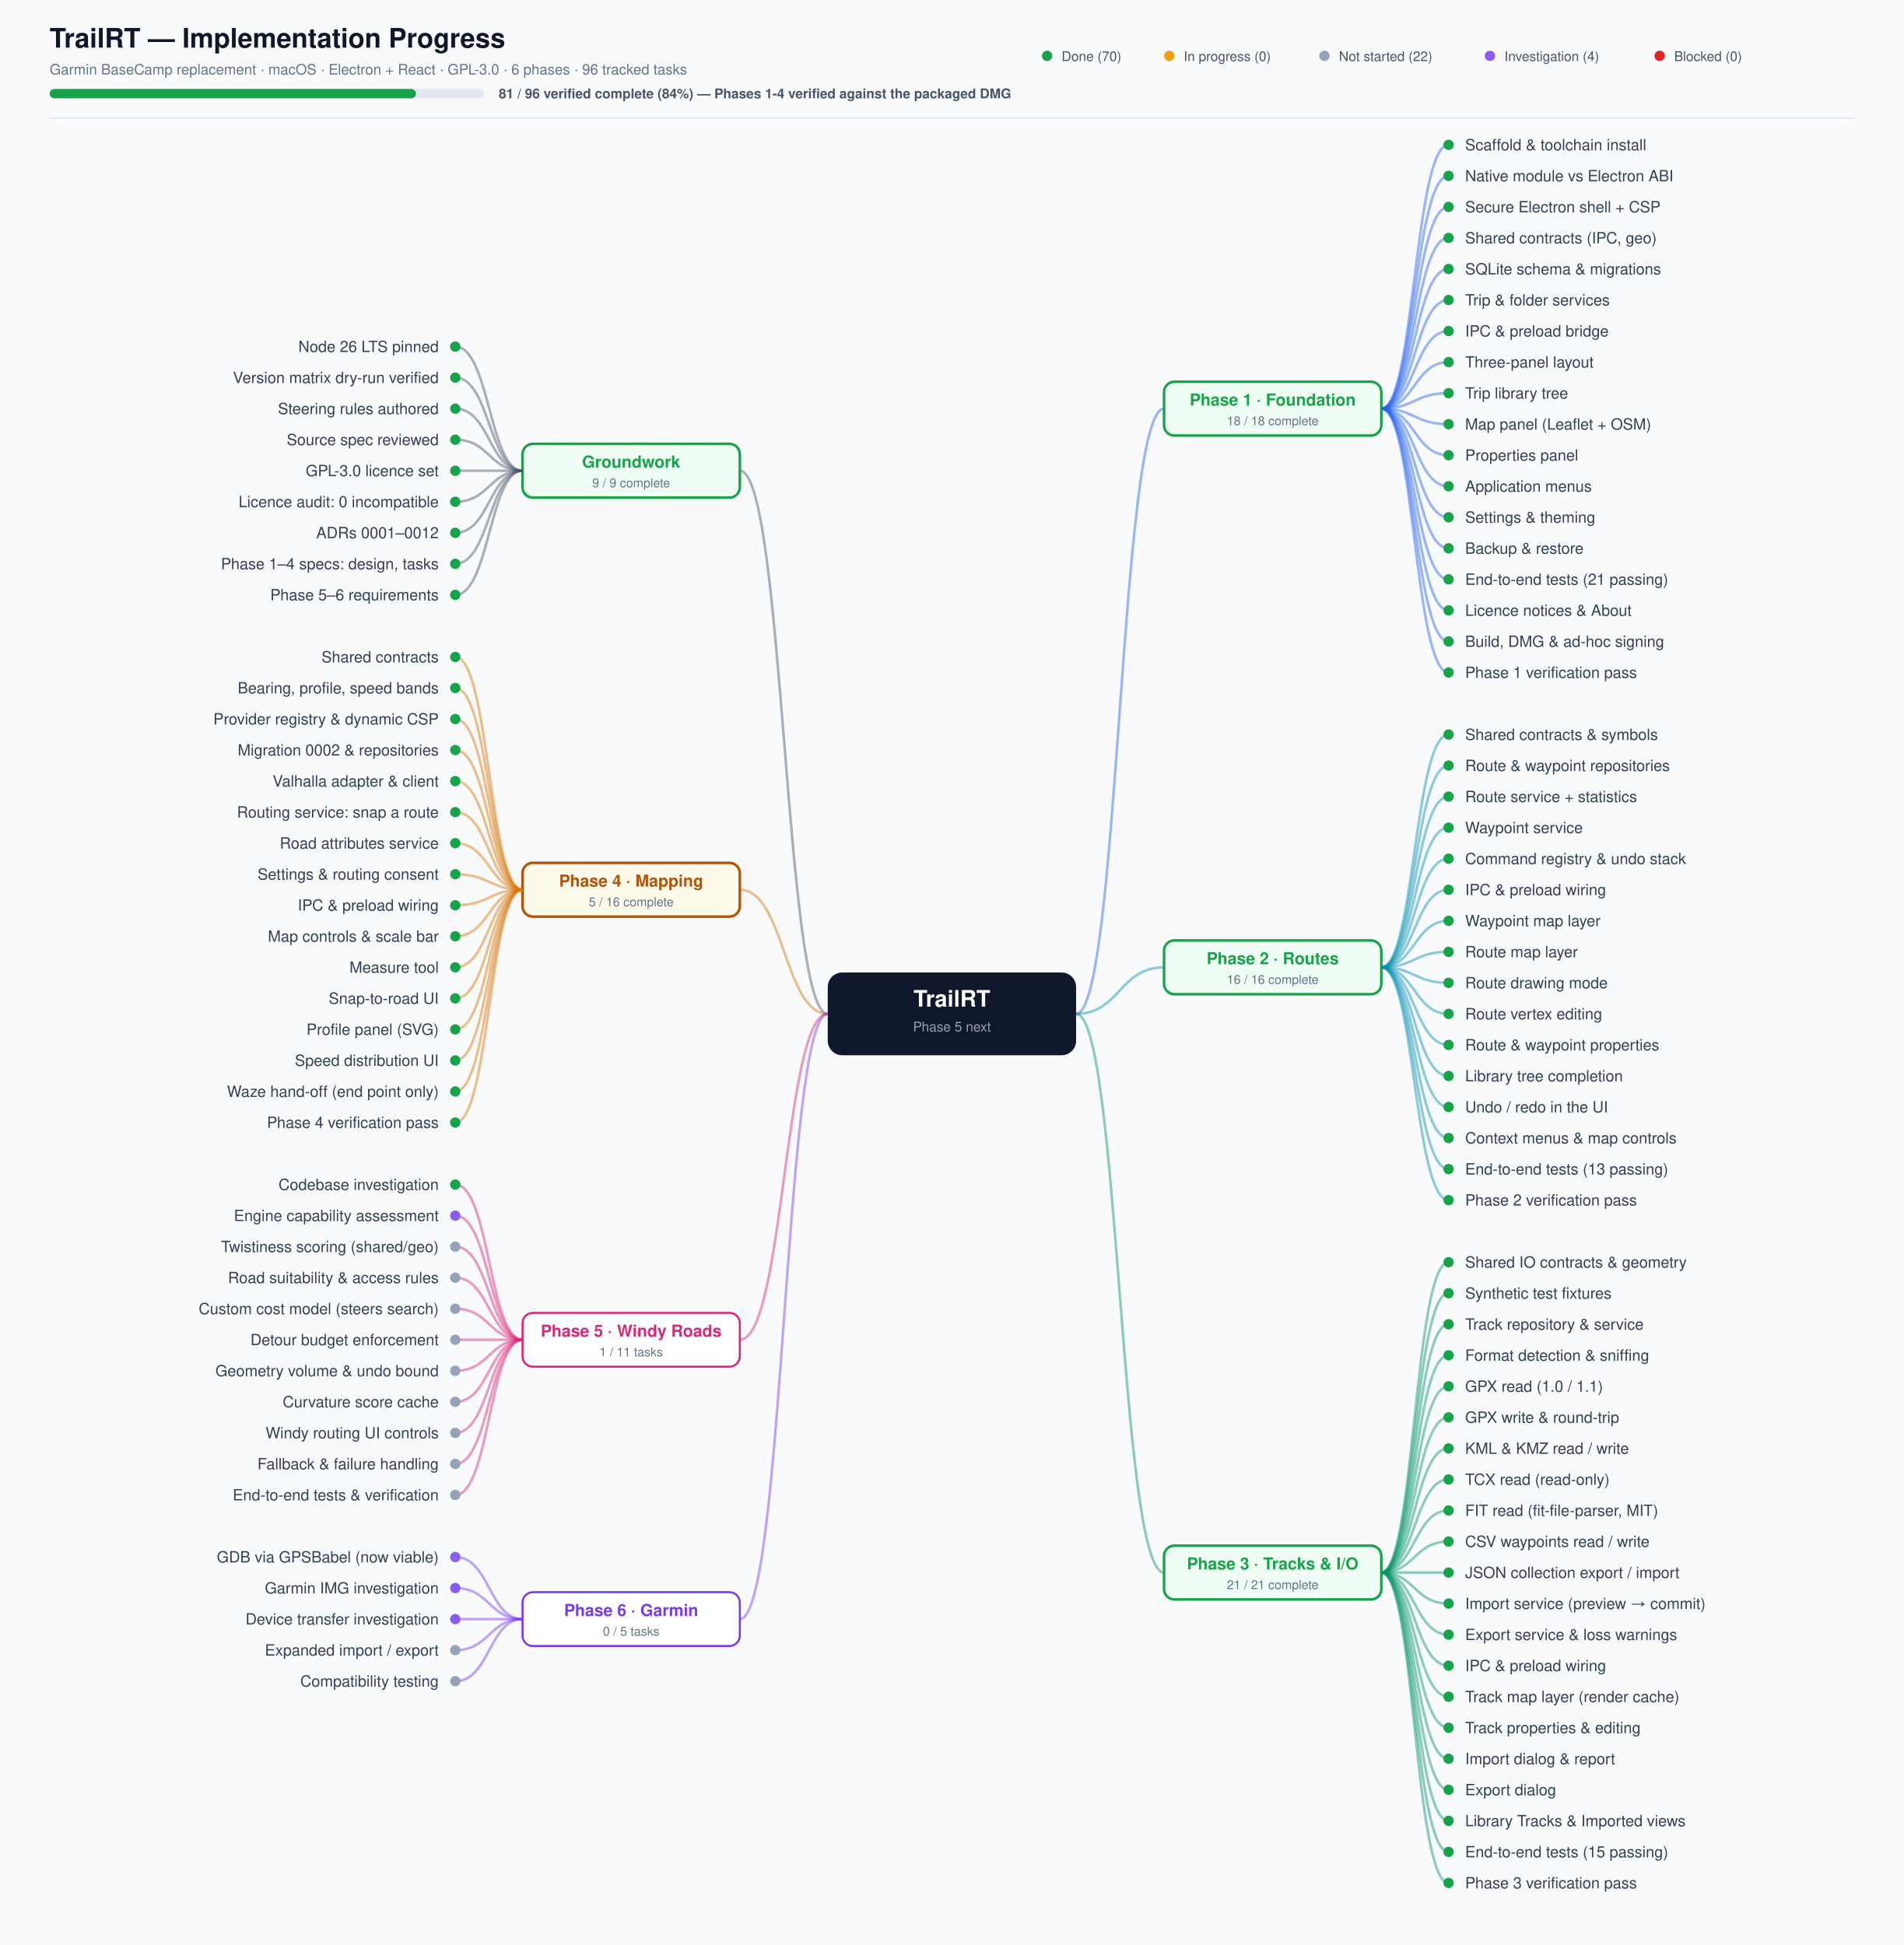
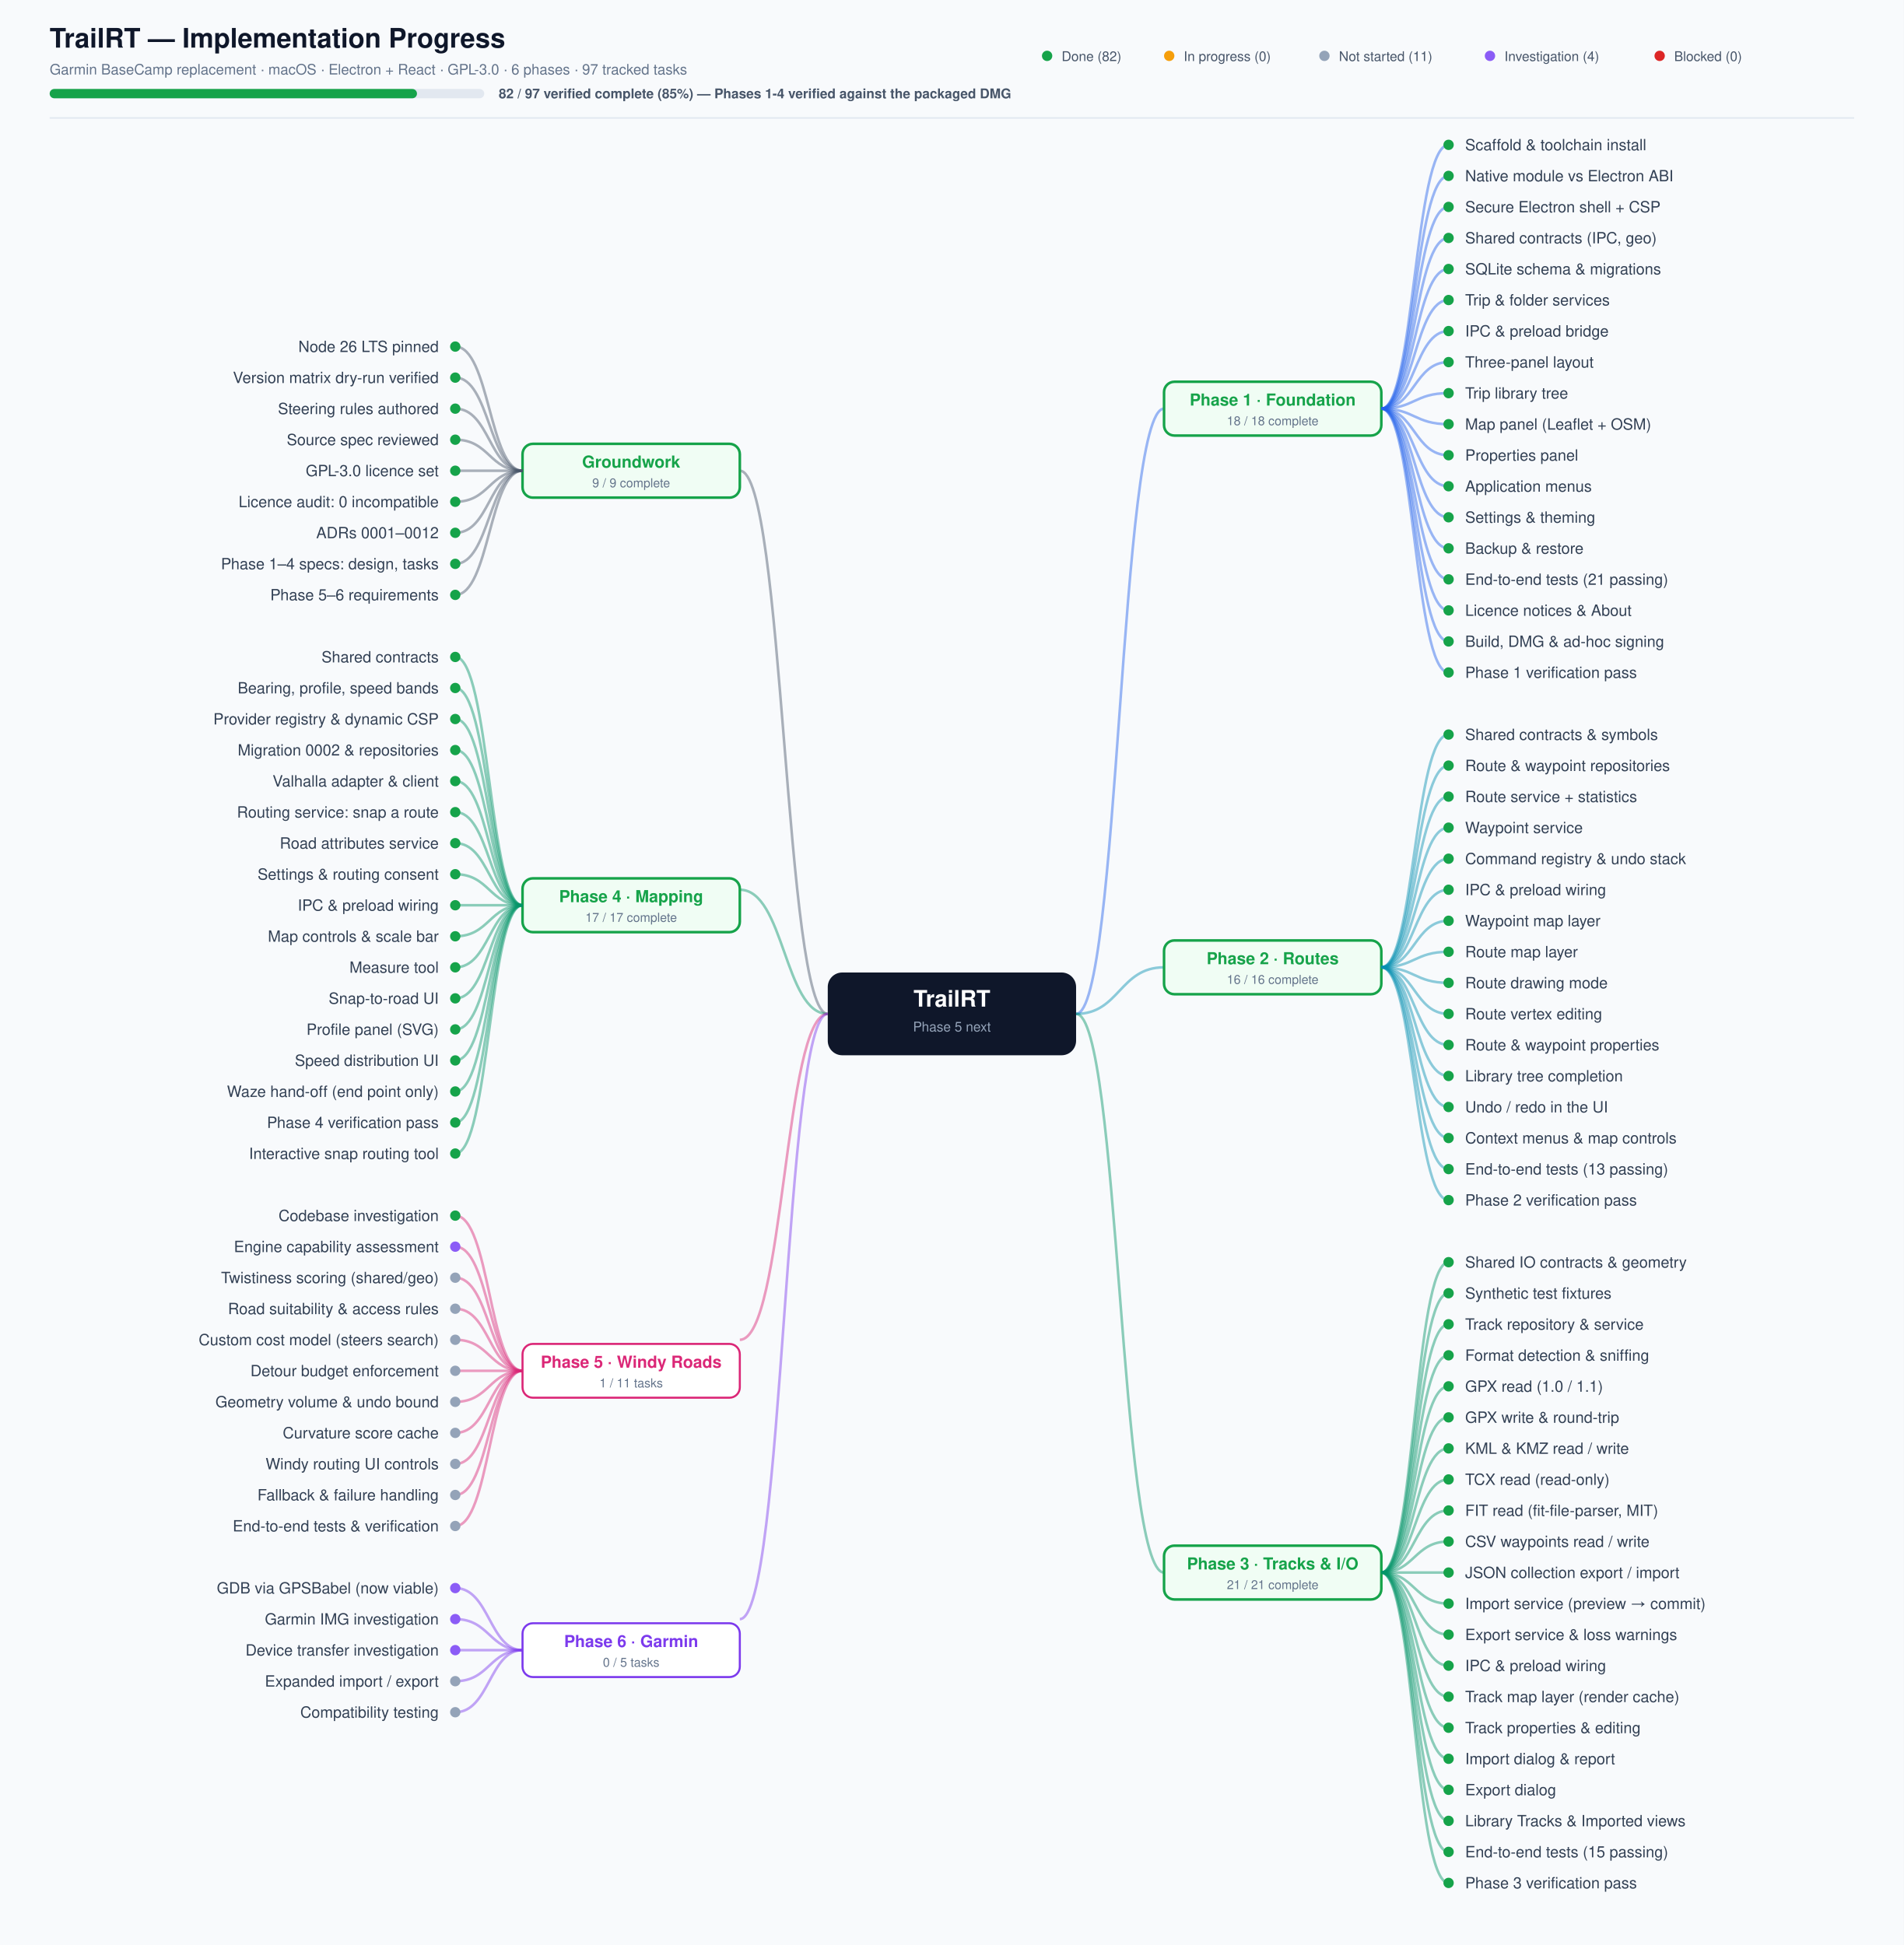
<svg xmlns="http://www.w3.org/2000/svg" width="1840" height="1880" viewBox="0 0 1840 1880" font-family="-apple-system, BlinkMacSystemFont, 'Segoe UI', Helvetica, Arial, sans-serif">
  <style>
    .leaf      { font-size: 15px; fill: #334155; }
    .lr        { text-anchor: start; }
    .ll        { text-anchor: end; }
    .phase     { font-size: 16px; font-weight: 600; text-anchor: middle; }
    .count     { font-size: 12px; fill: #64748b; text-anchor: middle; }
    .link      { fill: none; stroke-width: 2.5; stroke-opacity: 0.45; }
    .legend    { font-size: 13px; fill: #475569; }
    .hdr       { font-size: 26px; font-weight: 700; fill: #0f172a; }
    .sub       { font-size: 14px; fill: #64748b; }
    .pct       { font-size: 13px; font-weight: 600; fill: #475569; }
  </style>
  <rect width="1840" height="1880" fill="#f8fafc" />
  <text class="hdr" x="48" y="46">TrailRT — Implementation Progress</text>
-   <text class="sub" x="48" y="72">Garmin BaseCamp replacement · macOS · Electron + React · GPL-3.0 · 6 phases · 96 tracked tasks</text>
+   <text class="sub" x="48" y="72">Garmin BaseCamp replacement · macOS · Electron + React · GPL-3.0 · 6 phases · 97 tracked tasks</text>
  <rect x="48" y="86" width="420" height="9" rx="4.5" fill="#e2e8f0" />
-   <rect x="48" y="86" width="354" height="9" rx="4.5" fill="#16a34a" />
-   <text class="pct" x="482" y="95">81 / 96 verified complete (84%) — Phases 1-4 verified against the packaged DMG</text>
+   <rect x="48" y="86" width="355" height="9" rx="4.5" fill="#16a34a" />
+   <text class="pct" x="482" y="95">82 / 97 verified complete (85%) — Phases 1-4 verified against the packaged DMG</text>
  <g class="legend">
    <circle cx="1012" cy="54" r="5" fill="#16a34a" />
-     <text x="1026" y="59">Done (70)</text>
+     <text x="1026" y="59">Done (82)</text>
    <circle cx="1130" cy="54" r="5" fill="#f59e0b" />
    <text x="1144" y="59">In progress (0)</text>
    <circle cx="1280" cy="54" r="5" fill="#94a3b8" />
-     <text x="1294" y="59">Not started (22)</text>
+     <text x="1294" y="59">Not started (11)</text>
    <circle cx="1440" cy="54" r="5" fill="#8b5cf6" />
    <text x="1454" y="59">Investigation (4)</text>
    <circle cx="1604" cy="54" r="5" fill="#dc2626" />
    <text x="1618" y="59">Blocked (0)</text>
  </g>
  <line x1="48" y1="114" x2="1792" y2="114" stroke="#e2e8f0" stroke-width="1.5" />
  <g transform="translate(0,120)">
    <rect x="800" y="820" width="240" height="80" rx="14" fill="#0f172a" />
    <text x="920" y="853" font-size="22" font-weight="700" fill="#ffffff" text-anchor="middle">TrailRT</text>
    <text x="920" y="877" font-size="13" fill="#94a3b8" text-anchor="middle">Phase 5 next</text>
    <path class="link" stroke="#2563eb" d="M1040 860 C1082 860, 1082 275, 1125 275" />
    <path class="link" stroke="#0891b2" d="M1040 860 C1082 860, 1082 815, 1125 815" />
    <path class="link" stroke="#059669" d="M1040 860 C1082 860, 1082 1400, 1125 1400" />
    <path class="link" stroke="#475569" d="M800 860 C758 860, 758 335, 715 335" />
-     <path class="link" stroke="#d97706" d="M800 860 C758 860, 758 740, 715 740" />
+     <path class="link" stroke="#059669" d="M800 860 C758 860, 758 740, 715 740" />
    <path class="link" stroke="#db2777" d="M800 860 C758 860, 758 1175, 715 1175" />
    <path class="link" stroke="#7c3aed" d="M800 860 C758 860, 758 1445, 715 1445" />
    <rect x="1125" y="249" width="210" height="52" rx="10" fill="#f0fdf4" stroke="#16a34a" stroke-width="2.5" />
    <text class="phase" x="1230" y="272" fill="#16a34a">Phase 1 · Foundation</text>
    <text class="count" x="1230" y="291">18 / 18 complete</text>
    <path class="link" stroke="#2563eb" d="M1335 275 C1367 275, 1367 20, 1400 20" />
    <path class="link" stroke="#2563eb" d="M1335 275 C1367 275, 1367 50, 1400 50" />
    <path class="link" stroke="#2563eb" d="M1335 275 C1367 275, 1367 80, 1400 80" />
    <path class="link" stroke="#2563eb" d="M1335 275 C1367 275, 1367 110, 1400 110" />
    <path class="link" stroke="#2563eb" d="M1335 275 C1367 275, 1367 140, 1400 140" />
    <path class="link" stroke="#2563eb" d="M1335 275 C1367 275, 1367 170, 1400 170" />
    <path class="link" stroke="#2563eb" d="M1335 275 C1367 275, 1367 200, 1400 200" />
    <path class="link" stroke="#2563eb" d="M1335 275 C1367 275, 1367 230, 1400 230" />
    <path class="link" stroke="#2563eb" d="M1335 275 C1367 275, 1367 260, 1400 260" />
    <path class="link" stroke="#2563eb" d="M1335 275 C1367 275, 1367 290, 1400 290" />
    <path class="link" stroke="#2563eb" d="M1335 275 C1367 275, 1367 320, 1400 320" />
    <path class="link" stroke="#2563eb" d="M1335 275 C1367 275, 1367 350, 1400 350" />
    <path class="link" stroke="#2563eb" d="M1335 275 C1367 275, 1367 380, 1400 380" />
    <path class="link" stroke="#2563eb" d="M1335 275 C1367 275, 1367 410, 1400 410" />
    <path class="link" stroke="#2563eb" d="M1335 275 C1367 275, 1367 440, 1400 440" />
    <path class="link" stroke="#2563eb" d="M1335 275 C1367 275, 1367 470, 1400 470" />
    <path class="link" stroke="#2563eb" d="M1335 275 C1367 275, 1367 500, 1400 500" />
    <path class="link" stroke="#2563eb" d="M1335 275 C1367 275, 1367 530, 1400 530" />
    <circle data-status="done" cx="1400" cy="20" r="5" fill="#16a34a" />
    <text class="leaf lr" x="1416" y="20" dy="0.35em">Scaffold &amp; toolchain install</text>
    <circle data-status="done" cx="1400" cy="50" r="5" fill="#16a34a" />
    <text class="leaf lr" x="1416" y="50" dy="0.35em">Native module vs Electron ABI</text>
    <circle data-status="done" cx="1400" cy="80" r="5" fill="#16a34a" />
    <text class="leaf lr" x="1416" y="80" dy="0.35em">Secure Electron shell + CSP</text>
    <circle data-status="done" cx="1400" cy="110" r="5" fill="#16a34a" />
    <text class="leaf lr" x="1416" y="110" dy="0.35em">Shared contracts (IPC, geo)</text>
    <circle data-status="done" cx="1400" cy="140" r="5" fill="#16a34a" />
    <text class="leaf lr" x="1416" y="140" dy="0.35em">SQLite schema &amp; migrations</text>
    <circle data-status="done" cx="1400" cy="170" r="5" fill="#16a34a" />
    <text class="leaf lr" x="1416" y="170" dy="0.35em">Trip &amp; folder services</text>
    <circle data-status="done" cx="1400" cy="200" r="5" fill="#16a34a" />
    <text class="leaf lr" x="1416" y="200" dy="0.35em">IPC &amp; preload bridge</text>
    <circle data-status="done" cx="1400" cy="230" r="5" fill="#16a34a" />
    <text class="leaf lr" x="1416" y="230" dy="0.35em">Three-panel layout</text>
    <circle data-status="done" cx="1400" cy="260" r="5" fill="#16a34a" />
    <text class="leaf lr" x="1416" y="260" dy="0.35em">Trip library tree</text>
    <circle data-status="done" cx="1400" cy="290" r="5" fill="#16a34a" />
    <text class="leaf lr" x="1416" y="290" dy="0.35em">Map panel (Leaflet + OSM)</text>
    <circle data-status="done" cx="1400" cy="320" r="5" fill="#16a34a" />
    <text class="leaf lr" x="1416" y="320" dy="0.35em">Properties panel</text>
    <circle data-status="done" cx="1400" cy="350" r="5" fill="#16a34a" />
    <text class="leaf lr" x="1416" y="350" dy="0.35em">Application menus</text>
    <circle data-status="done" cx="1400" cy="380" r="5" fill="#16a34a" />
    <text class="leaf lr" x="1416" y="380" dy="0.35em">Settings &amp; theming</text>
    <circle data-status="done" cx="1400" cy="410" r="5" fill="#16a34a" />
    <text class="leaf lr" x="1416" y="410" dy="0.35em">Backup &amp; restore</text>
    <circle data-status="done" cx="1400" cy="440" r="5" fill="#16a34a" />
    <text class="leaf lr" x="1416" y="440" dy="0.35em">End-to-end tests (21 passing)</text>
    <circle data-status="done" cx="1400" cy="470" r="5" fill="#16a34a" />
    <text class="leaf lr" x="1416" y="470" dy="0.35em">Licence notices &amp; About</text>
    <circle data-status="done" cx="1400" cy="500" r="5" fill="#16a34a" />
    <text class="leaf lr" x="1416" y="500" dy="0.35em">Build, DMG &amp; ad-hoc signing</text>
    <circle data-status="done" cx="1400" cy="530" r="5" fill="#16a34a" />
    <text class="leaf lr" x="1416" y="530" dy="0.35em">Phase 1 verification pass</text>
    <rect x="1125" y="789" width="210" height="52" rx="10" fill="#f0fdf4" stroke="#16a34a" stroke-width="2.5" />
    <text class="phase" x="1230" y="812" fill="#16a34a">Phase 2 · Routes</text>
    <text class="count" x="1230" y="831">16 / 16 complete</text>
    <path class="link" stroke="#0891b2" d="M1335 815 C1367 815, 1367 590, 1400 590" />
    <path class="link" stroke="#0891b2" d="M1335 815 C1367 815, 1367 620, 1400 620" />
    <path class="link" stroke="#0891b2" d="M1335 815 C1367 815, 1367 650, 1400 650" />
    <path class="link" stroke="#0891b2" d="M1335 815 C1367 815, 1367 680, 1400 680" />
    <path class="link" stroke="#0891b2" d="M1335 815 C1367 815, 1367 710, 1400 710" />
    <path class="link" stroke="#0891b2" d="M1335 815 C1367 815, 1367 740, 1400 740" />
    <path class="link" stroke="#0891b2" d="M1335 815 C1367 815, 1367 770, 1400 770" />
    <path class="link" stroke="#0891b2" d="M1335 815 C1367 815, 1367 800, 1400 800" />
    <path class="link" stroke="#0891b2" d="M1335 815 C1367 815, 1367 830, 1400 830" />
    <path class="link" stroke="#0891b2" d="M1335 815 C1367 815, 1367 860, 1400 860" />
    <path class="link" stroke="#0891b2" d="M1335 815 C1367 815, 1367 890, 1400 890" />
    <path class="link" stroke="#0891b2" d="M1335 815 C1367 815, 1367 920, 1400 920" />
    <path class="link" stroke="#0891b2" d="M1335 815 C1367 815, 1367 950, 1400 950" />
    <path class="link" stroke="#0891b2" d="M1335 815 C1367 815, 1367 980, 1400 980" />
    <path class="link" stroke="#0891b2" d="M1335 815 C1367 815, 1367 1010, 1400 1010" />
    <path class="link" stroke="#0891b2" d="M1335 815 C1367 815, 1367 1040, 1400 1040" />
    <circle data-status="done" cx="1400" cy="590" r="5" fill="#16a34a" />
    <text class="leaf lr" x="1416" y="590" dy="0.35em">Shared contracts &amp; symbols</text>
    <circle data-status="done" cx="1400" cy="620" r="5" fill="#16a34a" />
    <text class="leaf lr" x="1416" y="620" dy="0.35em">Route &amp; waypoint repositories</text>
    <circle data-status="done" cx="1400" cy="650" r="5" fill="#16a34a" />
    <text class="leaf lr" x="1416" y="650" dy="0.35em">Route service + statistics</text>
    <circle data-status="done" cx="1400" cy="680" r="5" fill="#16a34a" />
    <text class="leaf lr" x="1416" y="680" dy="0.35em">Waypoint service</text>
    <circle data-status="done" cx="1400" cy="710" r="5" fill="#16a34a" />
    <text class="leaf lr" x="1416" y="710" dy="0.35em">Command registry &amp; undo stack</text>
    <circle data-status="done" cx="1400" cy="740" r="5" fill="#16a34a" />
    <text class="leaf lr" x="1416" y="740" dy="0.35em">IPC &amp; preload wiring</text>
    <circle data-status="done" cx="1400" cy="770" r="5" fill="#16a34a" />
    <text class="leaf lr" x="1416" y="770" dy="0.35em">Waypoint map layer</text>
    <circle data-status="done" cx="1400" cy="800" r="5" fill="#16a34a" />
    <text class="leaf lr" x="1416" y="800" dy="0.35em">Route map layer</text>
    <circle data-status="done" cx="1400" cy="830" r="5" fill="#16a34a" />
    <text class="leaf lr" x="1416" y="830" dy="0.35em">Route drawing mode</text>
    <circle data-status="done" cx="1400" cy="860" r="5" fill="#16a34a" />
    <text class="leaf lr" x="1416" y="860" dy="0.35em">Route vertex editing</text>
    <circle data-status="done" cx="1400" cy="890" r="5" fill="#16a34a" />
    <text class="leaf lr" x="1416" y="890" dy="0.35em">Route &amp; waypoint properties</text>
    <circle data-status="done" cx="1400" cy="920" r="5" fill="#16a34a" />
    <text class="leaf lr" x="1416" y="920" dy="0.35em">Library tree completion</text>
    <circle data-status="done" cx="1400" cy="950" r="5" fill="#16a34a" />
    <text class="leaf lr" x="1416" y="950" dy="0.35em">Undo / redo in the UI</text>
    <circle data-status="done" cx="1400" cy="980" r="5" fill="#16a34a" />
    <text class="leaf lr" x="1416" y="980" dy="0.35em">Context menus &amp; map controls</text>
    <circle data-status="done" cx="1400" cy="1010" r="5" fill="#16a34a" />
    <text class="leaf lr" x="1416" y="1010" dy="0.35em">End-to-end tests (13 passing)</text>
    <circle data-status="done" cx="1400" cy="1040" r="5" fill="#16a34a" />
    <text class="leaf lr" x="1416" y="1040" dy="0.35em">Phase 2 verification pass</text>
    <rect x="1125" y="1374" width="210" height="52" rx="10" fill="#f0fdf4" stroke="#16a34a" stroke-width="2.5" />
    <text class="phase" x="1230" y="1397" fill="#16a34a">Phase 3 · Tracks &amp; I/O</text>
    <text class="count" x="1230" y="1416">21 / 21 complete</text>
    <path class="link" stroke="#059669" d="M1335 1400 C1367 1400, 1367 1100, 1400 1100" />
    <path class="link" stroke="#059669" d="M1335 1400 C1367 1400, 1367 1130, 1400 1130" />
    <path class="link" stroke="#059669" d="M1335 1400 C1367 1400, 1367 1160, 1400 1160" />
    <path class="link" stroke="#059669" d="M1335 1400 C1367 1400, 1367 1190, 1400 1190" />
    <path class="link" stroke="#059669" d="M1335 1400 C1367 1400, 1367 1220, 1400 1220" />
    <path class="link" stroke="#059669" d="M1335 1400 C1367 1400, 1367 1250, 1400 1250" />
    <path class="link" stroke="#059669" d="M1335 1400 C1367 1400, 1367 1280, 1400 1280" />
    <path class="link" stroke="#059669" d="M1335 1400 C1367 1400, 1367 1310, 1400 1310" />
    <path class="link" stroke="#059669" d="M1335 1400 C1367 1400, 1367 1340, 1400 1340" />
    <path class="link" stroke="#059669" d="M1335 1400 C1367 1400, 1367 1370, 1400 1370" />
    <path class="link" stroke="#059669" d="M1335 1400 C1367 1400, 1367 1400, 1400 1400" />
    <path class="link" stroke="#059669" d="M1335 1400 C1367 1400, 1367 1430, 1400 1430" />
    <path class="link" stroke="#059669" d="M1335 1400 C1367 1400, 1367 1460, 1400 1460" />
    <path class="link" stroke="#059669" d="M1335 1400 C1367 1400, 1367 1490, 1400 1490" />
    <path class="link" stroke="#059669" d="M1335 1400 C1367 1400, 1367 1520, 1400 1520" />
    <path class="link" stroke="#059669" d="M1335 1400 C1367 1400, 1367 1550, 1400 1550" />
    <path class="link" stroke="#059669" d="M1335 1400 C1367 1400, 1367 1580, 1400 1580" />
    <path class="link" stroke="#059669" d="M1335 1400 C1367 1400, 1367 1610, 1400 1610" />
    <path class="link" stroke="#059669" d="M1335 1400 C1367 1400, 1367 1640, 1400 1640" />
    <path class="link" stroke="#059669" d="M1335 1400 C1367 1400, 1367 1670, 1400 1670" />
    <path class="link" stroke="#059669" d="M1335 1400 C1367 1400, 1367 1700, 1400 1700" />
    <circle data-status="done" cx="1400" cy="1100" r="5" fill="#16a34a" />
    <text class="leaf lr" x="1416" y="1100" dy="0.35em">Shared IO contracts &amp; geometry</text>
    <circle data-status="done" cx="1400" cy="1130" r="5" fill="#16a34a" />
    <text class="leaf lr" x="1416" y="1130" dy="0.35em">Synthetic test fixtures</text>
    <circle data-status="done" cx="1400" cy="1160" r="5" fill="#16a34a" />
    <text class="leaf lr" x="1416" y="1160" dy="0.35em">Track repository &amp; service</text>
    <circle data-status="done" cx="1400" cy="1190" r="5" fill="#16a34a" />
    <text class="leaf lr" x="1416" y="1190" dy="0.35em">Format detection &amp; sniffing</text>
    <circle data-status="done" cx="1400" cy="1220" r="5" fill="#16a34a" />
    <text class="leaf lr" x="1416" y="1220" dy="0.35em">GPX read (1.0 / 1.1)</text>
    <circle data-status="done" cx="1400" cy="1250" r="5" fill="#16a34a" />
    <text class="leaf lr" x="1416" y="1250" dy="0.35em">GPX write &amp; round-trip</text>
    <circle data-status="done" cx="1400" cy="1280" r="5" fill="#16a34a" />
    <text class="leaf lr" x="1416" y="1280" dy="0.35em">KML &amp; KMZ read / write</text>
    <circle data-status="done" cx="1400" cy="1310" r="5" fill="#16a34a" />
    <text class="leaf lr" x="1416" y="1310" dy="0.35em">TCX read (read-only)</text>
    <circle data-status="done" cx="1400" cy="1340" r="5" fill="#16a34a" />
    <text class="leaf lr" x="1416" y="1340" dy="0.35em">FIT read (fit-file-parser, MIT)</text>
    <circle data-status="done" cx="1400" cy="1370" r="5" fill="#16a34a" />
    <text class="leaf lr" x="1416" y="1370" dy="0.35em">CSV waypoints read / write</text>
    <circle data-status="done" cx="1400" cy="1400" r="5" fill="#16a34a" />
    <text class="leaf lr" x="1416" y="1400" dy="0.35em">JSON collection export / import</text>
    <circle data-status="done" cx="1400" cy="1430" r="5" fill="#16a34a" />
    <text class="leaf lr" x="1416" y="1430" dy="0.35em">Import service (preview → commit)</text>
    <circle data-status="done" cx="1400" cy="1460" r="5" fill="#16a34a" />
    <text class="leaf lr" x="1416" y="1460" dy="0.35em">Export service &amp; loss warnings</text>
    <circle data-status="done" cx="1400" cy="1490" r="5" fill="#16a34a" />
    <text class="leaf lr" x="1416" y="1490" dy="0.35em">IPC &amp; preload wiring</text>
    <circle data-status="done" cx="1400" cy="1520" r="5" fill="#16a34a" />
    <text class="leaf lr" x="1416" y="1520" dy="0.35em">Track map layer (render cache)</text>
    <circle data-status="done" cx="1400" cy="1550" r="5" fill="#16a34a" />
    <text class="leaf lr" x="1416" y="1550" dy="0.35em">Track properties &amp; editing</text>
    <circle data-status="done" cx="1400" cy="1580" r="5" fill="#16a34a" />
    <text class="leaf lr" x="1416" y="1580" dy="0.35em">Import dialog &amp; report</text>
    <circle data-status="done" cx="1400" cy="1610" r="5" fill="#16a34a" />
    <text class="leaf lr" x="1416" y="1610" dy="0.35em">Export dialog</text>
    <circle data-status="done" cx="1400" cy="1640" r="5" fill="#16a34a" />
    <text class="leaf lr" x="1416" y="1640" dy="0.35em">Library Tracks &amp; Imported views</text>
    <circle data-status="done" cx="1400" cy="1670" r="5" fill="#16a34a" />
    <text class="leaf lr" x="1416" y="1670" dy="0.35em">End-to-end tests (15 passing)</text>
    <circle data-status="done" cx="1400" cy="1700" r="5" fill="#16a34a" />
    <text class="leaf lr" x="1416" y="1700" dy="0.35em">Phase 3 verification pass</text>
    <rect x="505" y="309" width="210" height="52" rx="10" fill="#f0fdf4" stroke="#16a34a" stroke-width="2.5" />
    <text class="phase" x="610" y="332" fill="#16a34a">Groundwork</text>
    <text class="count" x="610" y="351">9 / 9 complete</text>
    <path class="link" stroke="#475569" d="M505 335 C473 335, 473 215, 440 215" />
    <path class="link" stroke="#475569" d="M505 335 C473 335, 473 245, 440 245" />
    <path class="link" stroke="#475569" d="M505 335 C473 335, 473 275, 440 275" />
    <path class="link" stroke="#475569" d="M505 335 C473 335, 473 305, 440 305" />
    <path class="link" stroke="#475569" d="M505 335 C473 335, 473 335, 440 335" />
    <path class="link" stroke="#475569" d="M505 335 C473 335, 473 365, 440 365" />
    <path class="link" stroke="#475569" d="M505 335 C473 335, 473 395, 440 395" />
    <path class="link" stroke="#475569" d="M505 335 C473 335, 473 425, 440 425" />
    <path class="link" stroke="#475569" d="M505 335 C473 335, 473 455, 440 455" />
    <circle data-status="done" cx="440" cy="215" r="5" fill="#16a34a" />
    <text class="leaf ll" x="424" y="215" dy="0.35em">Node 26 LTS pinned</text>
    <circle data-status="done" cx="440" cy="245" r="5" fill="#16a34a" />
    <text class="leaf ll" x="424" y="245" dy="0.35em">Version matrix dry-run verified</text>
    <circle data-status="done" cx="440" cy="275" r="5" fill="#16a34a" />
    <text class="leaf ll" x="424" y="275" dy="0.35em">Steering rules authored</text>
    <circle data-status="done" cx="440" cy="305" r="5" fill="#16a34a" />
    <text class="leaf ll" x="424" y="305" dy="0.35em">Source spec reviewed</text>
    <circle data-status="done" cx="440" cy="335" r="5" fill="#16a34a" />
    <text class="leaf ll" x="424" y="335" dy="0.35em">GPL-3.0 licence set</text>
    <circle data-status="done" cx="440" cy="365" r="5" fill="#16a34a" />
    <text class="leaf ll" x="424" y="365" dy="0.35em">Licence audit: 0 incompatible</text>
    <circle data-status="done" cx="440" cy="395" r="5" fill="#16a34a" />
    <text class="leaf ll" x="424" y="395" dy="0.35em">ADRs 0001–0012</text>
    <circle data-status="done" cx="440" cy="425" r="5" fill="#16a34a" />
    <text class="leaf ll" x="424" y="425" dy="0.35em">Phase 1–4 specs: design, tasks</text>
    <circle data-status="done" cx="440" cy="455" r="5" fill="#16a34a" />
    <text class="leaf ll" x="424" y="455" dy="0.35em">Phase 5–6 requirements</text>
-     <rect x="505" y="714" width="210" height="52" rx="10" fill="#fffbeb" stroke="#b45309" stroke-width="2.5" />
-     <text class="phase" x="610" y="737" fill="#b45309">Phase 4 · Mapping</text>
-     <text class="count" x="610" y="756">5 / 16 complete</text>
-     <path class="link" stroke="#d97706" d="M505 740 C473 740, 473 515, 440 515" />
-     <path class="link" stroke="#d97706" d="M505 740 C473 740, 473 545, 440 545" />
-     <path class="link" stroke="#d97706" d="M505 740 C473 740, 473 575, 440 575" />
-     <path class="link" stroke="#d97706" d="M505 740 C473 740, 473 605, 440 605" />
-     <path class="link" stroke="#d97706" d="M505 740 C473 740, 473 635, 440 635" />
-     <path class="link" stroke="#d97706" d="M505 740 C473 740, 473 665, 440 665" />
-     <path class="link" stroke="#d97706" d="M505 740 C473 740, 473 695, 440 695" />
-     <path class="link" stroke="#d97706" d="M505 740 C473 740, 473 725, 440 725" />
-     <path class="link" stroke="#d97706" d="M505 740 C473 740, 473 755, 440 755" />
-     <path class="link" stroke="#d97706" d="M505 740 C473 740, 473 785, 440 785" />
-     <path class="link" stroke="#d97706" d="M505 740 C473 740, 473 815, 440 815" />
-     <path class="link" stroke="#d97706" d="M505 740 C473 740, 473 845, 440 845" />
-     <path class="link" stroke="#d97706" d="M505 740 C473 740, 473 875, 440 875" />
-     <path class="link" stroke="#d97706" d="M505 740 C473 740, 473 905, 440 905" />
-     <path class="link" stroke="#d97706" d="M505 740 C473 740, 473 935, 440 935" />
-     <path class="link" stroke="#d97706" d="M505 740 C473 740, 473 965, 440 965" />
+     <rect x="505" y="729" width="210" height="52" rx="10" fill="#f0fdf4" stroke="#16a34a" stroke-width="2.5" />
+     <text class="phase" x="610" y="752" fill="#16a34a">Phase 4 · Mapping</text>
+     <text class="count" x="610" y="771">17 / 17 complete</text>
+     <path class="link" stroke="#059669" d="M505 755 C473 755, 473 515, 440 515" />
+     <path class="link" stroke="#059669" d="M505 755 C473 755, 473 545, 440 545" />
+     <path class="link" stroke="#059669" d="M505 755 C473 755, 473 575, 440 575" />
+     <path class="link" stroke="#059669" d="M505 755 C473 755, 473 605, 440 605" />
+     <path class="link" stroke="#059669" d="M505 755 C473 755, 473 635, 440 635" />
+     <path class="link" stroke="#059669" d="M505 755 C473 755, 473 665, 440 665" />
+     <path class="link" stroke="#059669" d="M505 755 C473 755, 473 695, 440 695" />
+     <path class="link" stroke="#059669" d="M505 755 C473 755, 473 725, 440 725" />
+     <path class="link" stroke="#059669" d="M505 755 C473 755, 473 755, 440 755" />
+     <path class="link" stroke="#059669" d="M505 755 C473 755, 473 785, 440 785" />
+     <path class="link" stroke="#059669" d="M505 755 C473 755, 473 815, 440 815" />
+     <path class="link" stroke="#059669" d="M505 755 C473 755, 473 845, 440 845" />
+     <path class="link" stroke="#059669" d="M505 755 C473 755, 473 875, 440 875" />
+     <path class="link" stroke="#059669" d="M505 755 C473 755, 473 905, 440 905" />
+     <path class="link" stroke="#059669" d="M505 755 C473 755, 473 935, 440 935" />
+     <path class="link" stroke="#059669" d="M505 755 C473 755, 473 965, 440 965" />
+     <path class="link" stroke="#059669" d="M505 755 C473 755, 473 995, 440 995" />
    <circle data-status="done" cx="440" cy="515" r="5" fill="#16a34a" />
    <text class="leaf ll" x="424" y="515" dy="0.35em">Shared contracts</text>
    <circle data-status="done" cx="440" cy="545" r="5" fill="#16a34a" />
    <text class="leaf ll" x="424" y="545" dy="0.35em">Bearing, profile, speed bands</text>
    <circle data-status="done" cx="440" cy="575" r="5" fill="#16a34a" />
    <text class="leaf ll" x="424" y="575" dy="0.35em">Provider registry &amp; dynamic CSP</text>
    <circle data-status="done" cx="440" cy="605" r="5" fill="#16a34a" />
    <text class="leaf ll" x="424" y="605" dy="0.35em">Migration 0002 &amp; repositories</text>
    <circle data-status="done" cx="440" cy="635" r="5" fill="#16a34a" />
    <text class="leaf ll" x="424" y="635" dy="0.35em">Valhalla adapter &amp; client</text>
    <circle data-status="done" cx="440" cy="665" r="5" fill="#16a34a" />
    <text class="leaf ll" x="424" y="665" dy="0.35em">Routing service: snap a route</text>
    <circle data-status="done" cx="440" cy="695" r="5" fill="#16a34a" />
    <text class="leaf ll" x="424" y="695" dy="0.35em">Road attributes service</text>
    <circle data-status="done" cx="440" cy="725" r="5" fill="#16a34a" />
    <text class="leaf ll" x="424" y="725" dy="0.35em">Settings &amp; routing consent</text>
    <circle data-status="done" cx="440" cy="755" r="5" fill="#16a34a" />
    <text class="leaf ll" x="424" y="755" dy="0.35em">IPC &amp; preload wiring</text>
    <circle data-status="done" cx="440" cy="785" r="5" fill="#16a34a" />
    <text class="leaf ll" x="424" y="785" dy="0.35em">Map controls &amp; scale bar</text>
    <circle data-status="done" cx="440" cy="815" r="5" fill="#16a34a" />
    <text class="leaf ll" x="424" y="815" dy="0.35em">Measure tool</text>
    <circle data-status="done" cx="440" cy="845" r="5" fill="#16a34a" />
    <text class="leaf ll" x="424" y="845" dy="0.35em">Snap-to-road UI</text>
    <circle data-status="done" cx="440" cy="875" r="5" fill="#16a34a" />
    <text class="leaf ll" x="424" y="875" dy="0.35em">Profile panel (SVG)</text>
    <circle data-status="done" cx="440" cy="905" r="5" fill="#16a34a" />
    <text class="leaf ll" x="424" y="905" dy="0.35em">Speed distribution UI</text>
    <circle data-status="done" cx="440" cy="935" r="5" fill="#16a34a" />
    <text class="leaf ll" x="424" y="935" dy="0.35em">Waze hand-off (end point only)</text>
    <circle data-status="done" cx="440" cy="965" r="5" fill="#16a34a" />
    <text class="leaf ll" x="424" y="965" dy="0.35em">Phase 4 verification pass</text>
-     <rect x="505" y="1149" width="210" height="52" rx="10" fill="#ffffff" stroke="#db2777" stroke-width="2" />
-     <text class="phase" x="610" y="1172" fill="#db2777">Phase 5 · Windy Roads</text>
-     <text class="count" x="610" y="1191">1 / 11 tasks</text>
-     <path class="link" stroke="#db2777" d="M505 1175 C473 1175, 473 1025, 440 1025" />
-     <path class="link" stroke="#db2777" d="M505 1175 C473 1175, 473 1055, 440 1055" />
-     <path class="link" stroke="#db2777" d="M505 1175 C473 1175, 473 1085, 440 1085" />
-     <path class="link" stroke="#db2777" d="M505 1175 C473 1175, 473 1115, 440 1115" />
-     <path class="link" stroke="#db2777" d="M505 1175 C473 1175, 473 1145, 440 1145" />
-     <path class="link" stroke="#db2777" d="M505 1175 C473 1175, 473 1175, 440 1175" />
-     <path class="link" stroke="#db2777" d="M505 1175 C473 1175, 473 1205, 440 1205" />
-     <path class="link" stroke="#db2777" d="M505 1175 C473 1175, 473 1235, 440 1235" />
-     <path class="link" stroke="#db2777" d="M505 1175 C473 1175, 473 1265, 440 1265" />
-     <path class="link" stroke="#db2777" d="M505 1175 C473 1175, 473 1295, 440 1295" />
-     <path class="link" stroke="#db2777" d="M505 1175 C473 1175, 473 1325, 440 1325" />
-     <circle data-status="done" cx="440" cy="1025" r="5" fill="#16a34a" />
-     <text class="leaf ll" x="424" y="1025" dy="0.35em">Codebase investigation</text>
-     <circle data-status="investigation" cx="440" cy="1055" r="5" fill="#8b5cf6" />
-     <text class="leaf ll" x="424" y="1055" dy="0.35em">Engine capability assessment</text>
-     <circle data-status="todo" cx="440" cy="1085" r="5" fill="#94a3b8" />
-     <text class="leaf ll" x="424" y="1085" dy="0.35em">Twistiness scoring (shared/geo)</text>
+     <circle data-status="done" cx="440" cy="995" r="5" fill="#16a34a" />
+     <text class="leaf ll" x="424" y="995" dy="0.35em">Interactive snap routing tool</text>
+     <rect x="505" y="1179" width="210" height="52" rx="10" fill="#ffffff" stroke="#db2777" stroke-width="2" />
+     <text class="phase" x="610" y="1202" fill="#db2777">Phase 5 · Windy Roads</text>
+     <text class="count" x="610" y="1221">1 / 11 tasks</text>
+     <path class="link" stroke="#db2777" d="M505 1205 C473 1205, 473 1055, 440 1055" />
+     <path class="link" stroke="#db2777" d="M505 1205 C473 1205, 473 1085, 440 1085" />
+     <path class="link" stroke="#db2777" d="M505 1205 C473 1205, 473 1115, 440 1115" />
+     <path class="link" stroke="#db2777" d="M505 1205 C473 1205, 473 1145, 440 1145" />
+     <path class="link" stroke="#db2777" d="M505 1205 C473 1205, 473 1175, 440 1175" />
+     <path class="link" stroke="#db2777" d="M505 1205 C473 1205, 473 1205, 440 1205" />
+     <path class="link" stroke="#db2777" d="M505 1205 C473 1205, 473 1235, 440 1235" />
+     <path class="link" stroke="#db2777" d="M505 1205 C473 1205, 473 1265, 440 1265" />
+     <path class="link" stroke="#db2777" d="M505 1205 C473 1205, 473 1295, 440 1295" />
+     <path class="link" stroke="#db2777" d="M505 1205 C473 1205, 473 1325, 440 1325" />
+     <path class="link" stroke="#db2777" d="M505 1205 C473 1205, 473 1355, 440 1355" />
+     <circle data-status="done" cx="440" cy="1055" r="5" fill="#16a34a" />
+     <text class="leaf ll" x="424" y="1055" dy="0.35em">Codebase investigation</text>
+     <circle data-status="investigation" cx="440" cy="1085" r="5" fill="#8b5cf6" />
+     <text class="leaf ll" x="424" y="1085" dy="0.35em">Engine capability assessment</text>
    <circle data-status="todo" cx="440" cy="1115" r="5" fill="#94a3b8" />
-     <text class="leaf ll" x="424" y="1115" dy="0.35em">Road suitability &amp; access rules</text>
+     <text class="leaf ll" x="424" y="1115" dy="0.35em">Twistiness scoring (shared/geo)</text>
    <circle data-status="todo" cx="440" cy="1145" r="5" fill="#94a3b8" />
-     <text class="leaf ll" x="424" y="1145" dy="0.35em">Custom cost model (steers search)</text>
+     <text class="leaf ll" x="424" y="1145" dy="0.35em">Road suitability &amp; access rules</text>
    <circle data-status="todo" cx="440" cy="1175" r="5" fill="#94a3b8" />
-     <text class="leaf ll" x="424" y="1175" dy="0.35em">Detour budget enforcement</text>
+     <text class="leaf ll" x="424" y="1175" dy="0.35em">Custom cost model (steers search)</text>
    <circle data-status="todo" cx="440" cy="1205" r="5" fill="#94a3b8" />
-     <text class="leaf ll" x="424" y="1205" dy="0.35em">Geometry volume &amp; undo bound</text>
+     <text class="leaf ll" x="424" y="1205" dy="0.35em">Detour budget enforcement</text>
    <circle data-status="todo" cx="440" cy="1235" r="5" fill="#94a3b8" />
-     <text class="leaf ll" x="424" y="1235" dy="0.35em">Curvature score cache</text>
+     <text class="leaf ll" x="424" y="1235" dy="0.35em">Geometry volume &amp; undo bound</text>
    <circle data-status="todo" cx="440" cy="1265" r="5" fill="#94a3b8" />
-     <text class="leaf ll" x="424" y="1265" dy="0.35em">Windy routing UI controls</text>
+     <text class="leaf ll" x="424" y="1265" dy="0.35em">Curvature score cache</text>
    <circle data-status="todo" cx="440" cy="1295" r="5" fill="#94a3b8" />
-     <text class="leaf ll" x="424" y="1295" dy="0.35em">Fallback &amp; failure handling</text>
+     <text class="leaf ll" x="424" y="1295" dy="0.35em">Windy routing UI controls</text>
    <circle data-status="todo" cx="440" cy="1325" r="5" fill="#94a3b8" />
-     <text class="leaf ll" x="424" y="1325" dy="0.35em">End-to-end tests &amp; verification</text>
-     <rect x="505" y="1419" width="210" height="52" rx="10" fill="#ffffff" stroke="#7c3aed" stroke-width="2" />
-     <text class="phase" x="610" y="1442" fill="#7c3aed">Phase 6 · Garmin</text>
-     <text class="count" x="610" y="1461">0 / 5 tasks</text>
-     <path class="link" stroke="#7c3aed" d="M505 1445 C473 1445, 473 1385, 440 1385" />
-     <path class="link" stroke="#7c3aed" d="M505 1445 C473 1445, 473 1415, 440 1415" />
-     <path class="link" stroke="#7c3aed" d="M505 1445 C473 1445, 473 1445, 440 1445" />
-     <path class="link" stroke="#7c3aed" d="M505 1445 C473 1445, 473 1475, 440 1475" />
-     <path class="link" stroke="#7c3aed" d="M505 1445 C473 1445, 473 1505, 440 1505" />
-     <circle data-status="investigation" cx="440" cy="1385" r="5" fill="#8b5cf6" />
-     <text class="leaf ll" x="424" y="1385" dy="0.35em">GDB via GPSBabel (now viable)</text>
+     <text class="leaf ll" x="424" y="1325" dy="0.35em">Fallback &amp; failure handling</text>
+     <circle data-status="todo" cx="440" cy="1355" r="5" fill="#94a3b8" />
+     <text class="leaf ll" x="424" y="1355" dy="0.35em">End-to-end tests &amp; verification</text>
+     <rect x="505" y="1449" width="210" height="52" rx="10" fill="#ffffff" stroke="#7c3aed" stroke-width="2" />
+     <text class="phase" x="610" y="1472" fill="#7c3aed">Phase 6 · Garmin</text>
+     <text class="count" x="610" y="1491">0 / 5 tasks</text>
+     <path class="link" stroke="#7c3aed" d="M505 1475 C473 1475, 473 1415, 440 1415" />
+     <path class="link" stroke="#7c3aed" d="M505 1475 C473 1475, 473 1445, 440 1445" />
+     <path class="link" stroke="#7c3aed" d="M505 1475 C473 1475, 473 1475, 440 1475" />
+     <path class="link" stroke="#7c3aed" d="M505 1475 C473 1475, 473 1505, 440 1505" />
+     <path class="link" stroke="#7c3aed" d="M505 1475 C473 1475, 473 1535, 440 1535" />
    <circle data-status="investigation" cx="440" cy="1415" r="5" fill="#8b5cf6" />
-     <text class="leaf ll" x="424" y="1415" dy="0.35em">Garmin IMG investigation</text>
+     <text class="leaf ll" x="424" y="1415" dy="0.35em">GDB via GPSBabel (now viable)</text>
    <circle data-status="investigation" cx="440" cy="1445" r="5" fill="#8b5cf6" />
-     <text class="leaf ll" x="424" y="1445" dy="0.35em">Device transfer investigation</text>
-     <circle data-status="todo" cx="440" cy="1475" r="5" fill="#94a3b8" />
-     <text class="leaf ll" x="424" y="1475" dy="0.35em">Expanded import / export</text>
+     <text class="leaf ll" x="424" y="1445" dy="0.35em">Garmin IMG investigation</text>
+     <circle data-status="investigation" cx="440" cy="1475" r="5" fill="#8b5cf6" />
+     <text class="leaf ll" x="424" y="1475" dy="0.35em">Device transfer investigation</text>
    <circle data-status="todo" cx="440" cy="1505" r="5" fill="#94a3b8" />
-     <text class="leaf ll" x="424" y="1505" dy="0.35em">Compatibility testing</text>
+     <text class="leaf ll" x="424" y="1505" dy="0.35em">Expanded import / export</text>
+     <circle data-status="todo" cx="440" cy="1535" r="5" fill="#94a3b8" />
+     <text class="leaf ll" x="424" y="1535" dy="0.35em">Compatibility testing</text>
  </g>
</svg>
